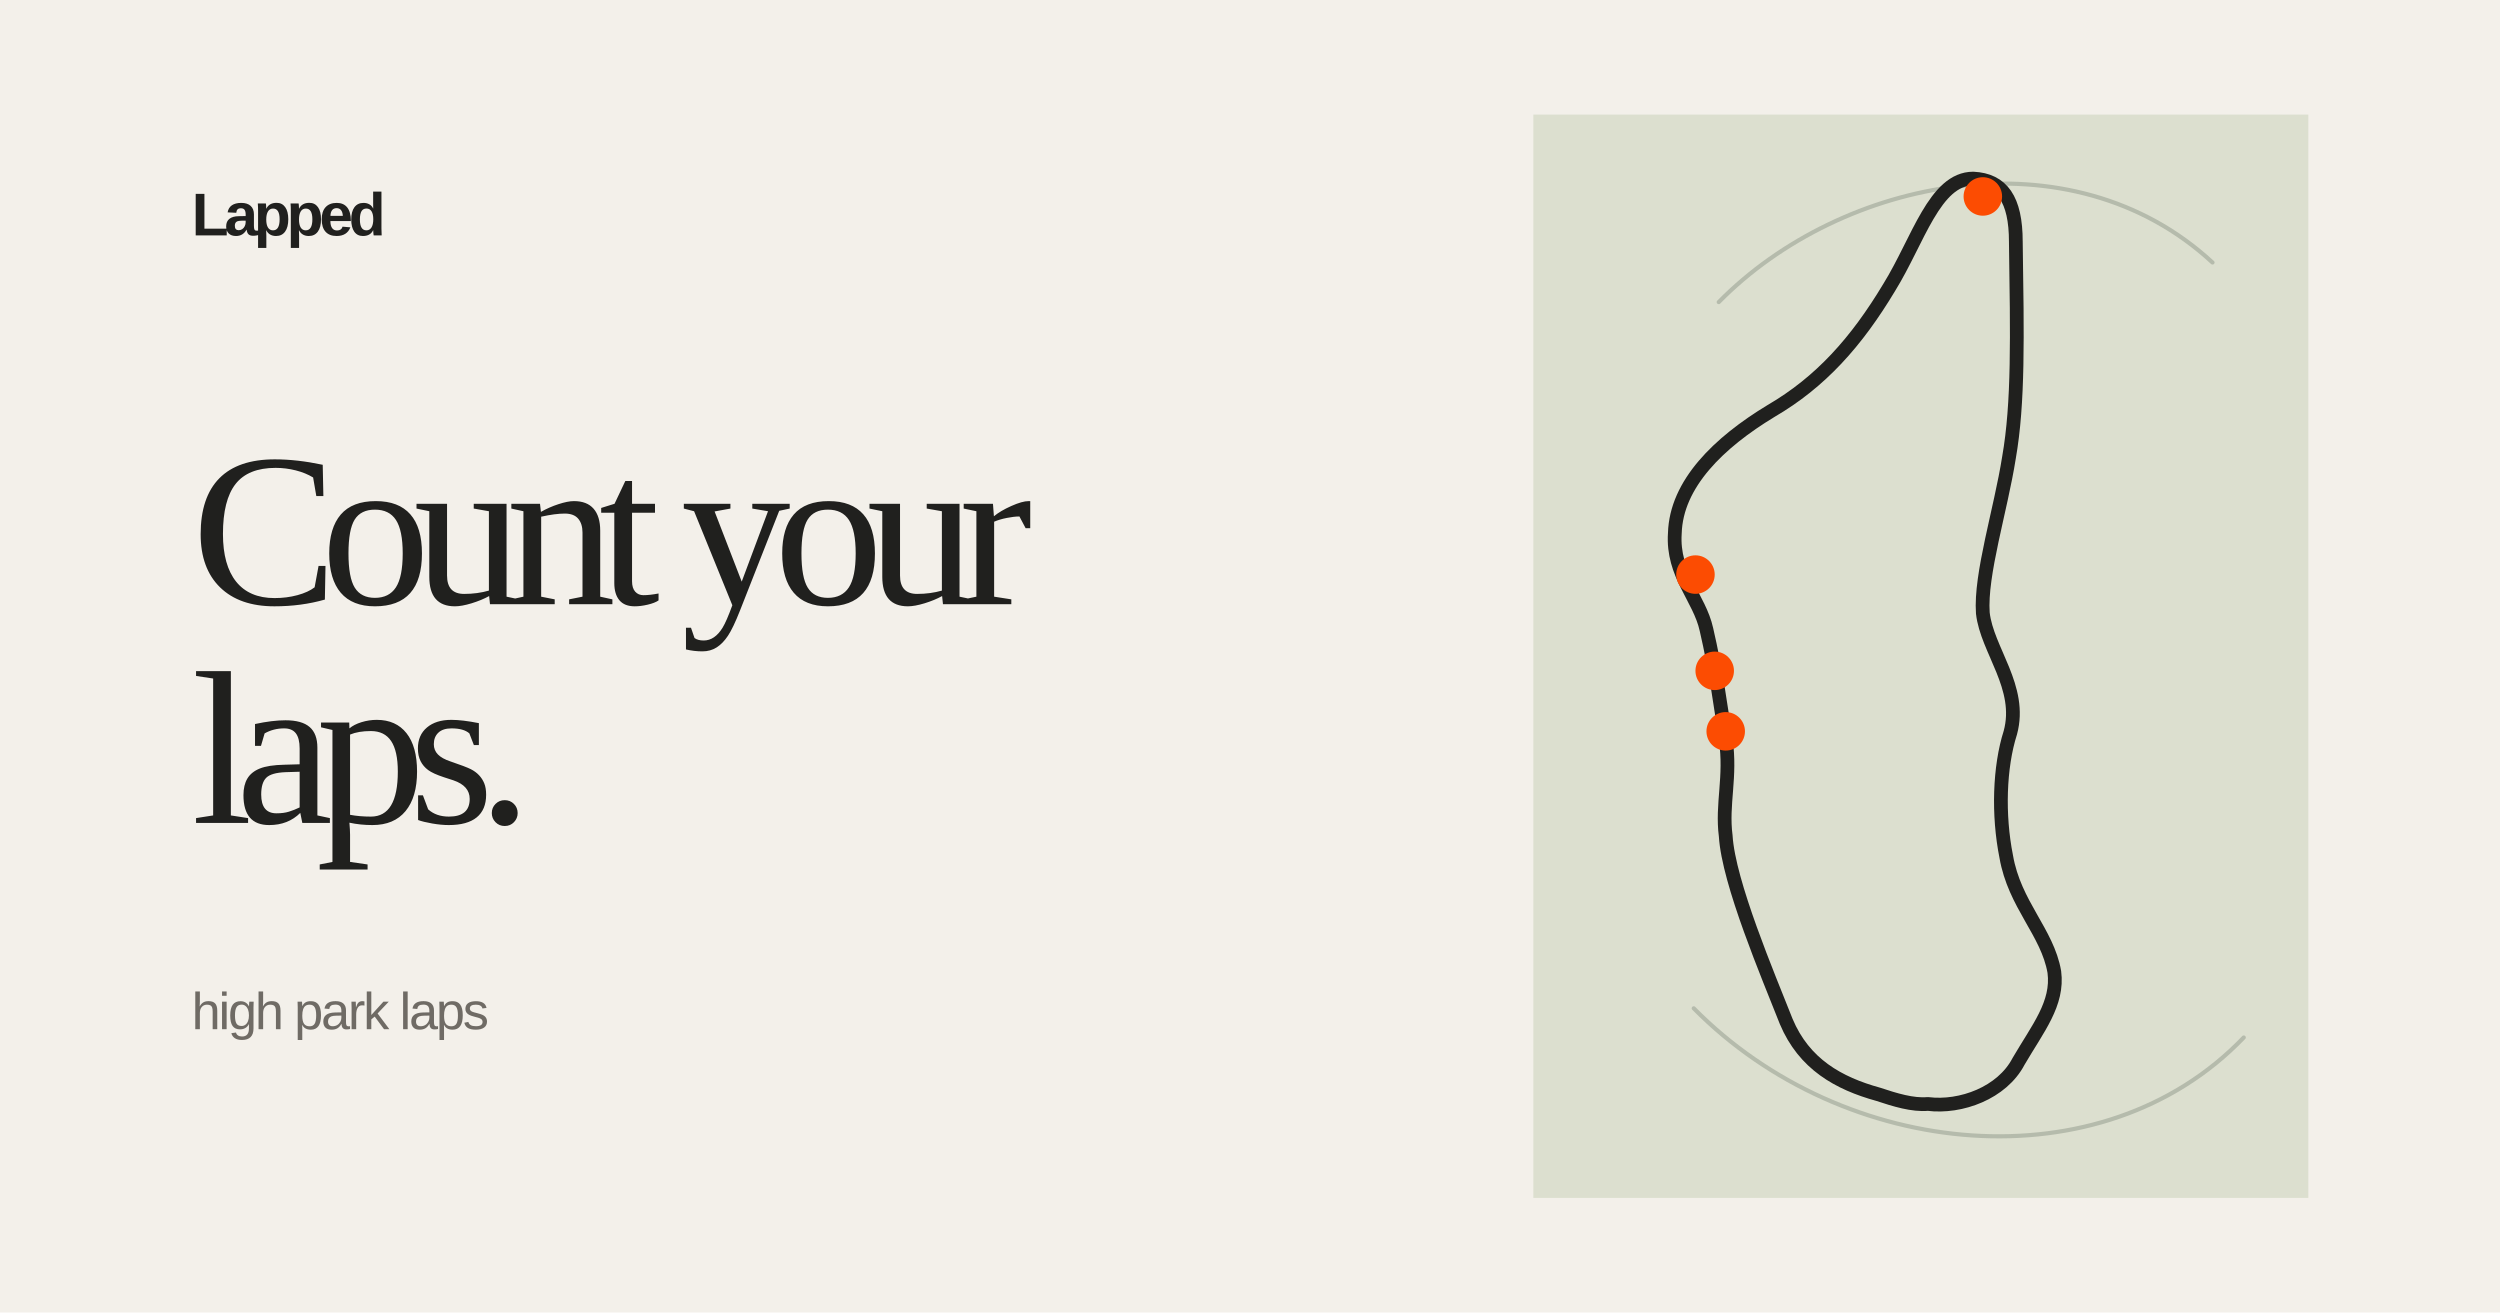
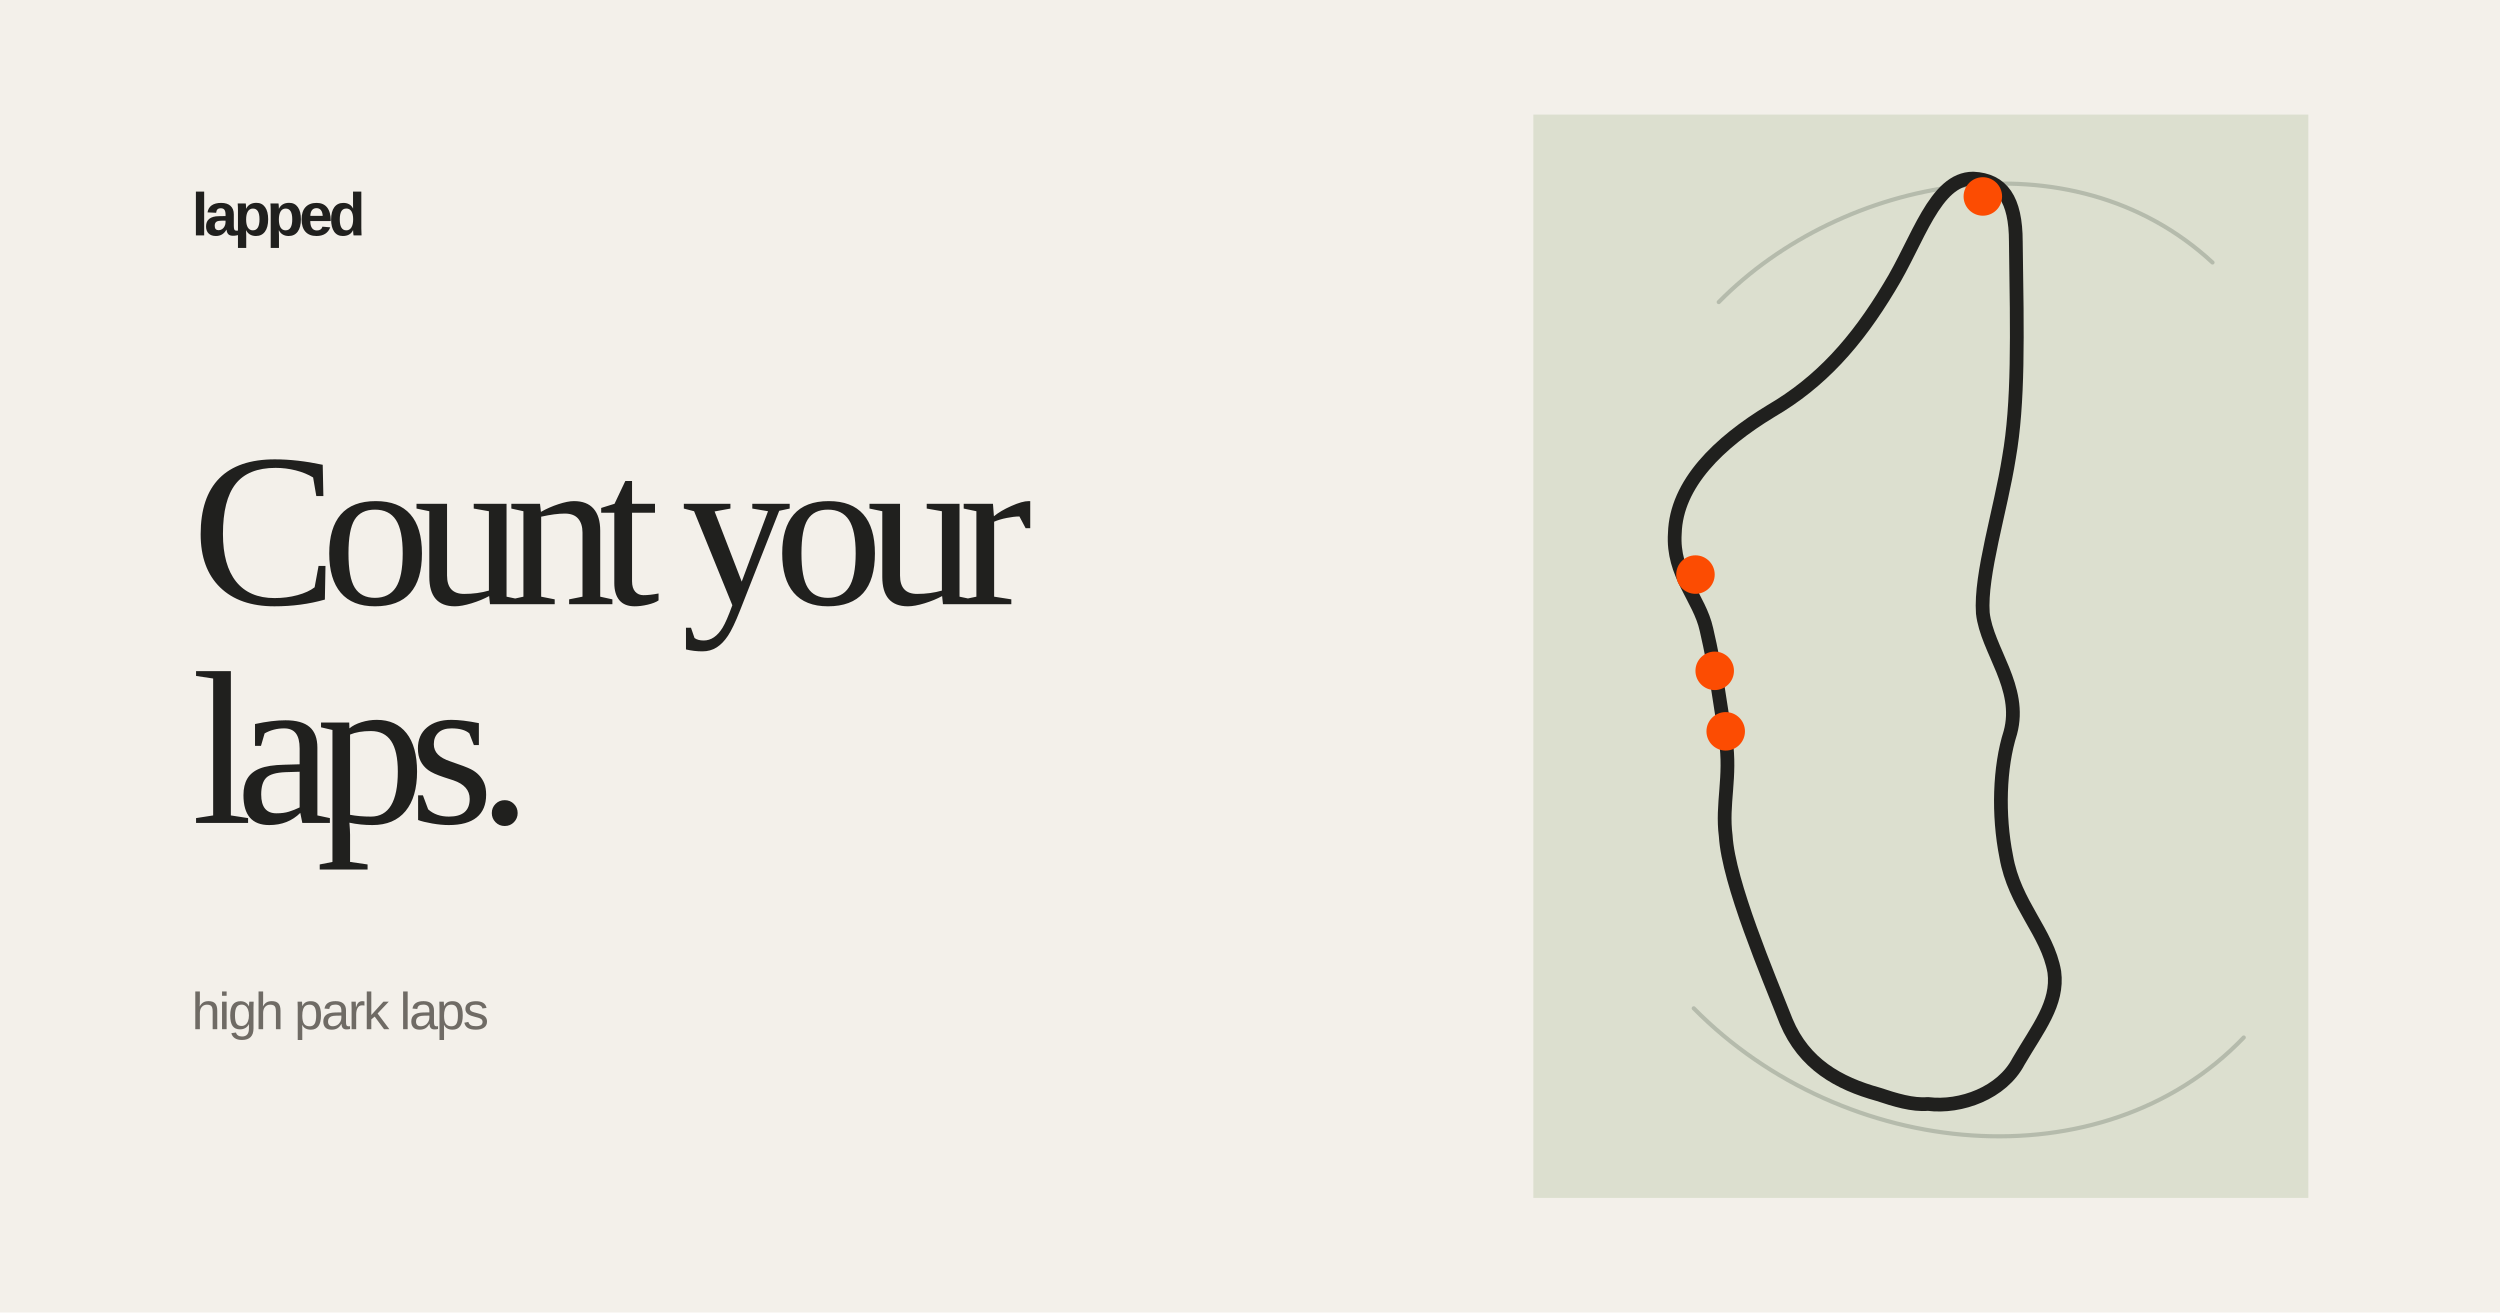
<svg xmlns="http://www.w3.org/2000/svg" width="1200" height="630" viewBox="0 0 1200 630" fill="none">
  <rect width="1200" height="630" fill="#F3F0EA" />
  <rect x="736" y="55" width="372" height="520" fill="#DCDFCF" />
  <path d="M825 145C884 85 994 63 1062 126M813 484C885 557 1009 569 1077 498" stroke="#B5BBAC" stroke-width="2" stroke-linecap="round" />
  <g transform="translate(763 58) scale(.66)">
    <path d="M279 42 C251 42 239 87 218 121 C194 161 168 190 132 211 C94 234 63 264 62 300 C60 330 80 347 85 370 C92 400 96 430 99 450 C103 477 96 497 99 520 C101 554 130 622 143 655 C156 686 181 700 210 708 C222 712 235 716 246 715 C270 718 300 707 312 684 C326 660 341 642 338 619 C333 590 309 570 303 535 C297 505 298 470 306 445 C315 412 289 385 286 358 C284 330 299 283 305 245 C312 205 311 157 310 88 C310 57 300 43 279 42 Z" stroke="#20201E" stroke-width="10" stroke-linecap="round" stroke-linejoin="round" />
    <circle cx="286" cy="55" r="14" fill="#FC4C02" />
    <circle cx="77" cy="330" r="14" fill="#FC4C02" />
    <circle cx="91" cy="400" r="14" fill="#FC4C02" />
    <circle cx="99" cy="444" r="14" fill="#FC4C02" />
  </g>
-   <text x="92" y="113" fill="#20201E" font-family="Arial, Helvetica, sans-serif" font-size="29" font-weight="700" letter-spacing="-2">Lapped</text>
+   <text x="92" y="113" fill="#20201E" font-family="Arial, Helvetica, sans-serif" font-size="29" font-weight="700" letter-spacing="-2">lapped</text>
  <text x="92" y="290" fill="#20201E" font-family="Georgia, 'Times New Roman', serif" font-size="105" font-weight="400" letter-spacing="-8">Count your</text>
  <text x="92" y="395" fill="#20201E" font-family="Georgia, 'Times New Roman', serif" font-size="105" font-weight="400" letter-spacing="-8">laps.</text>
  <text x="92" y="494" fill="#6F6B65" font-family="Arial, Helvetica, sans-serif" font-size="25" letter-spacing="-1">high park laps</text>
</svg>
